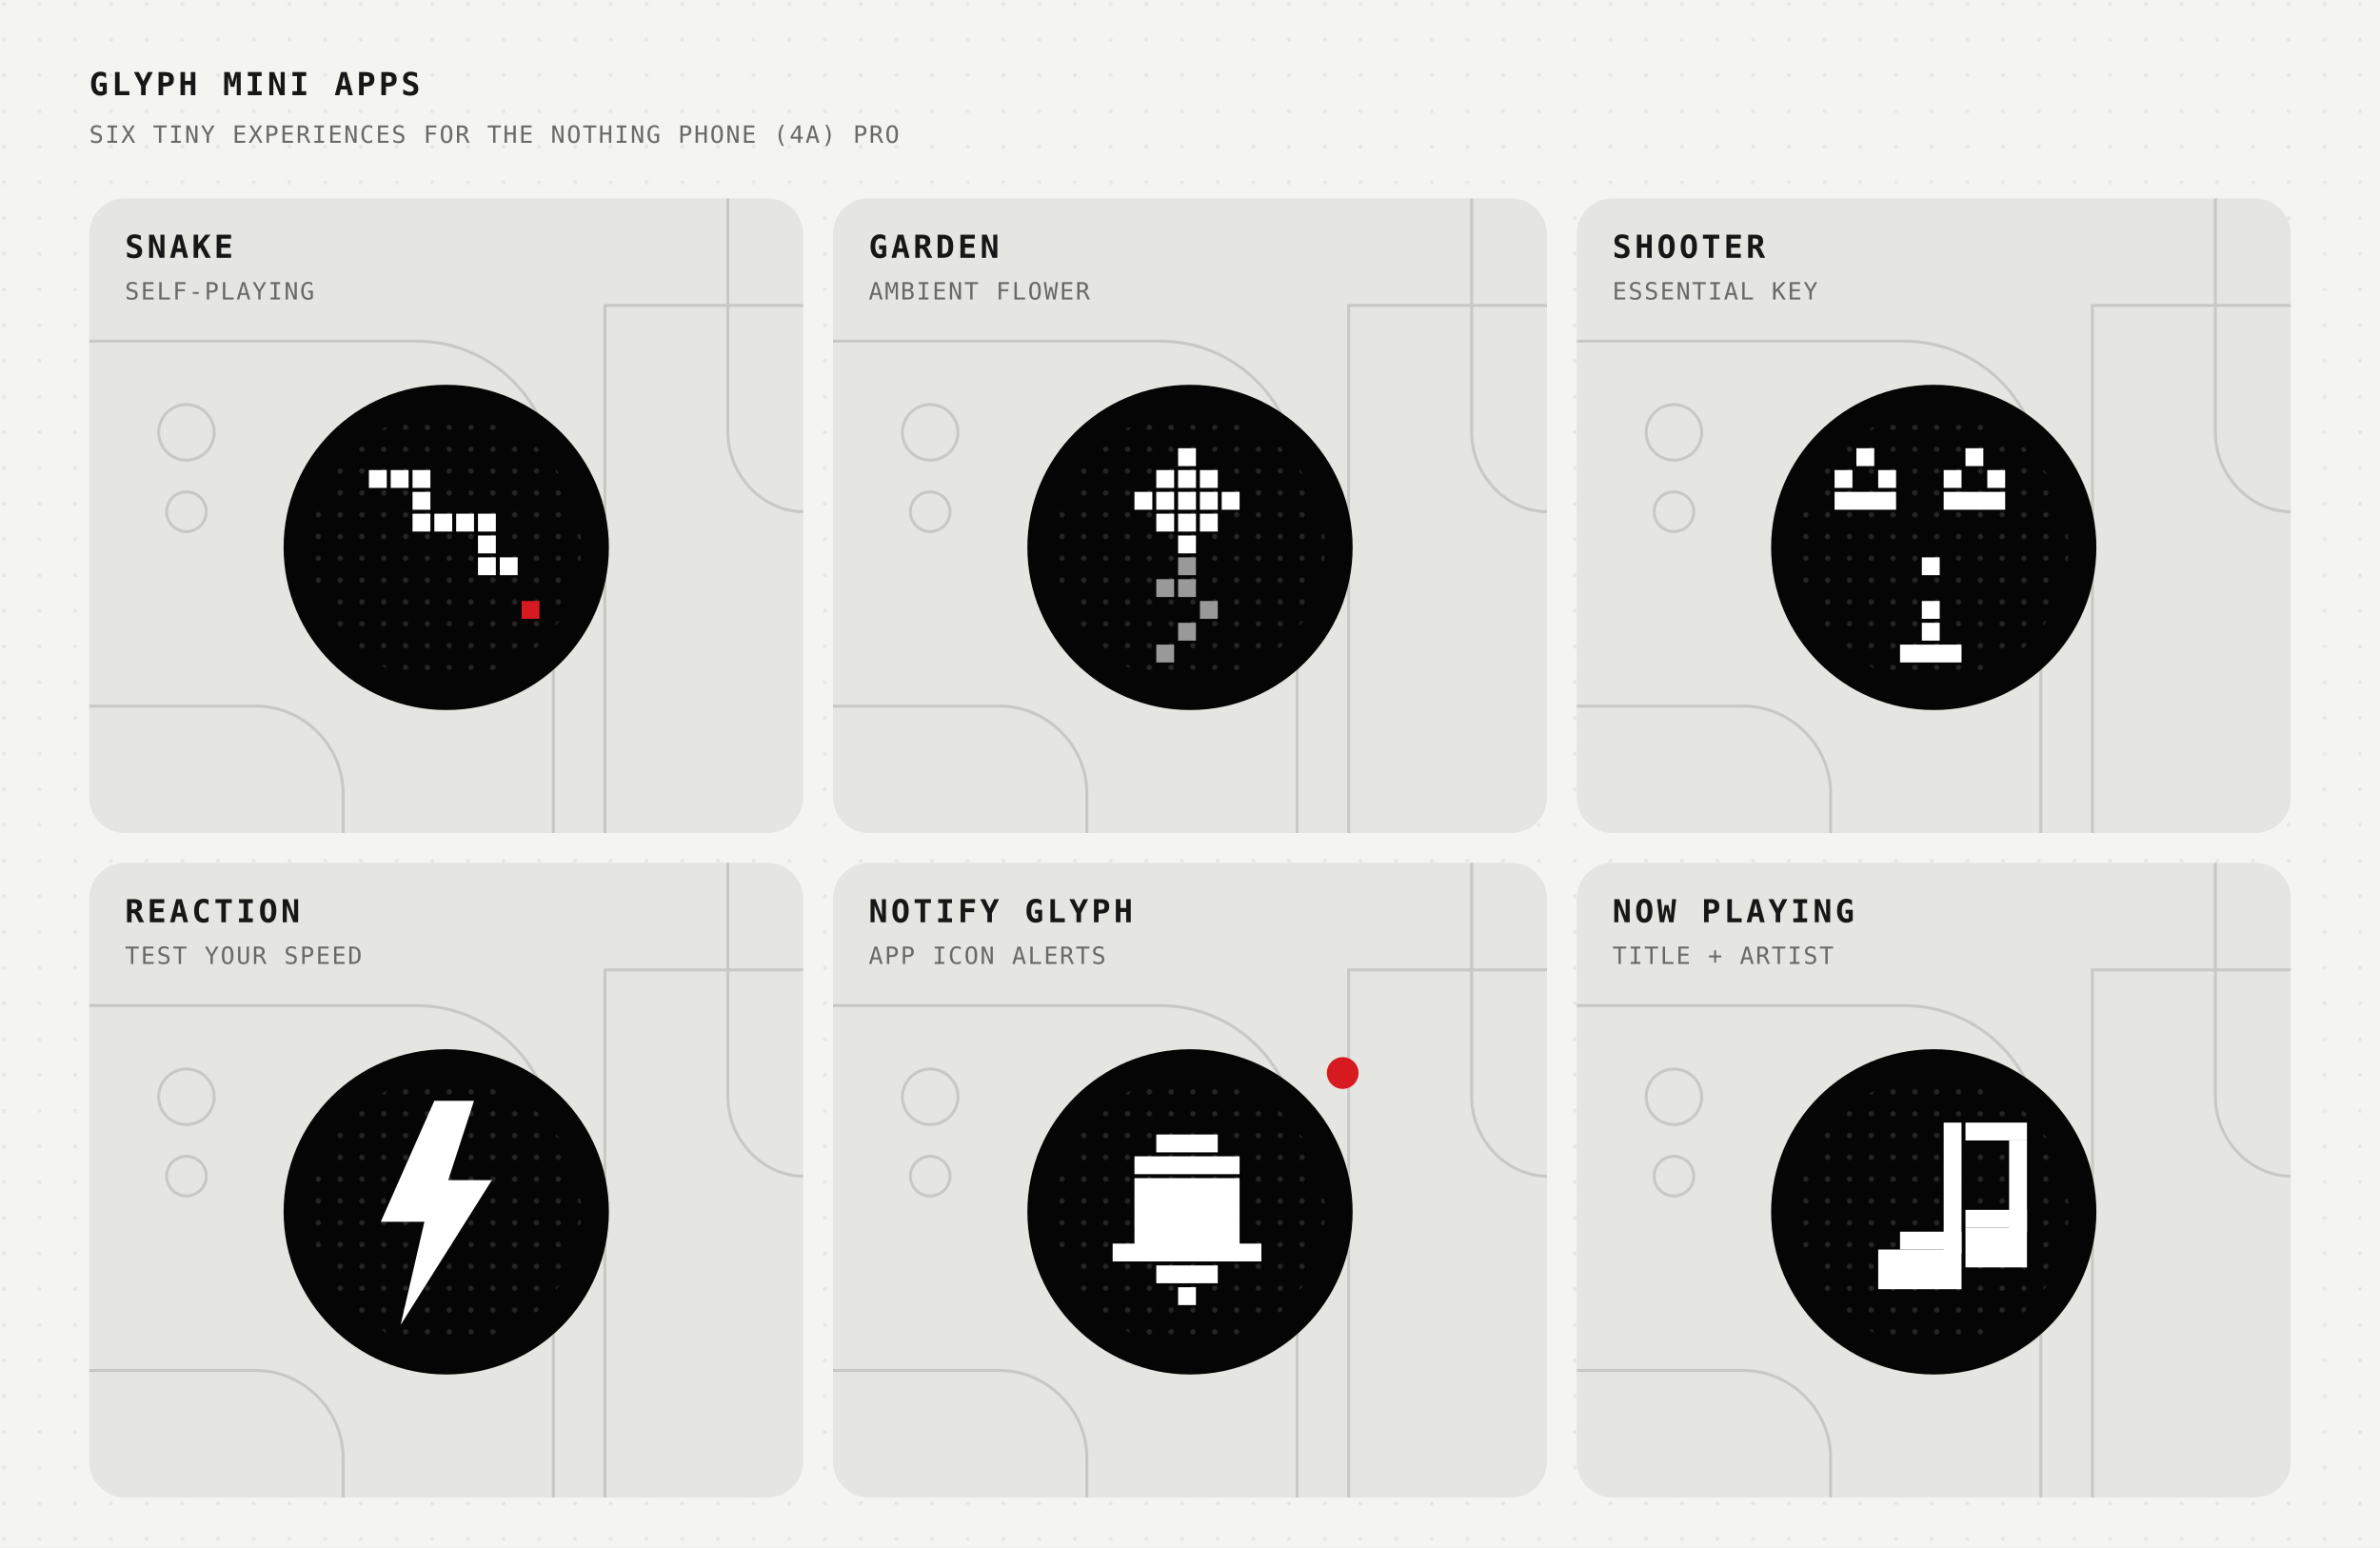
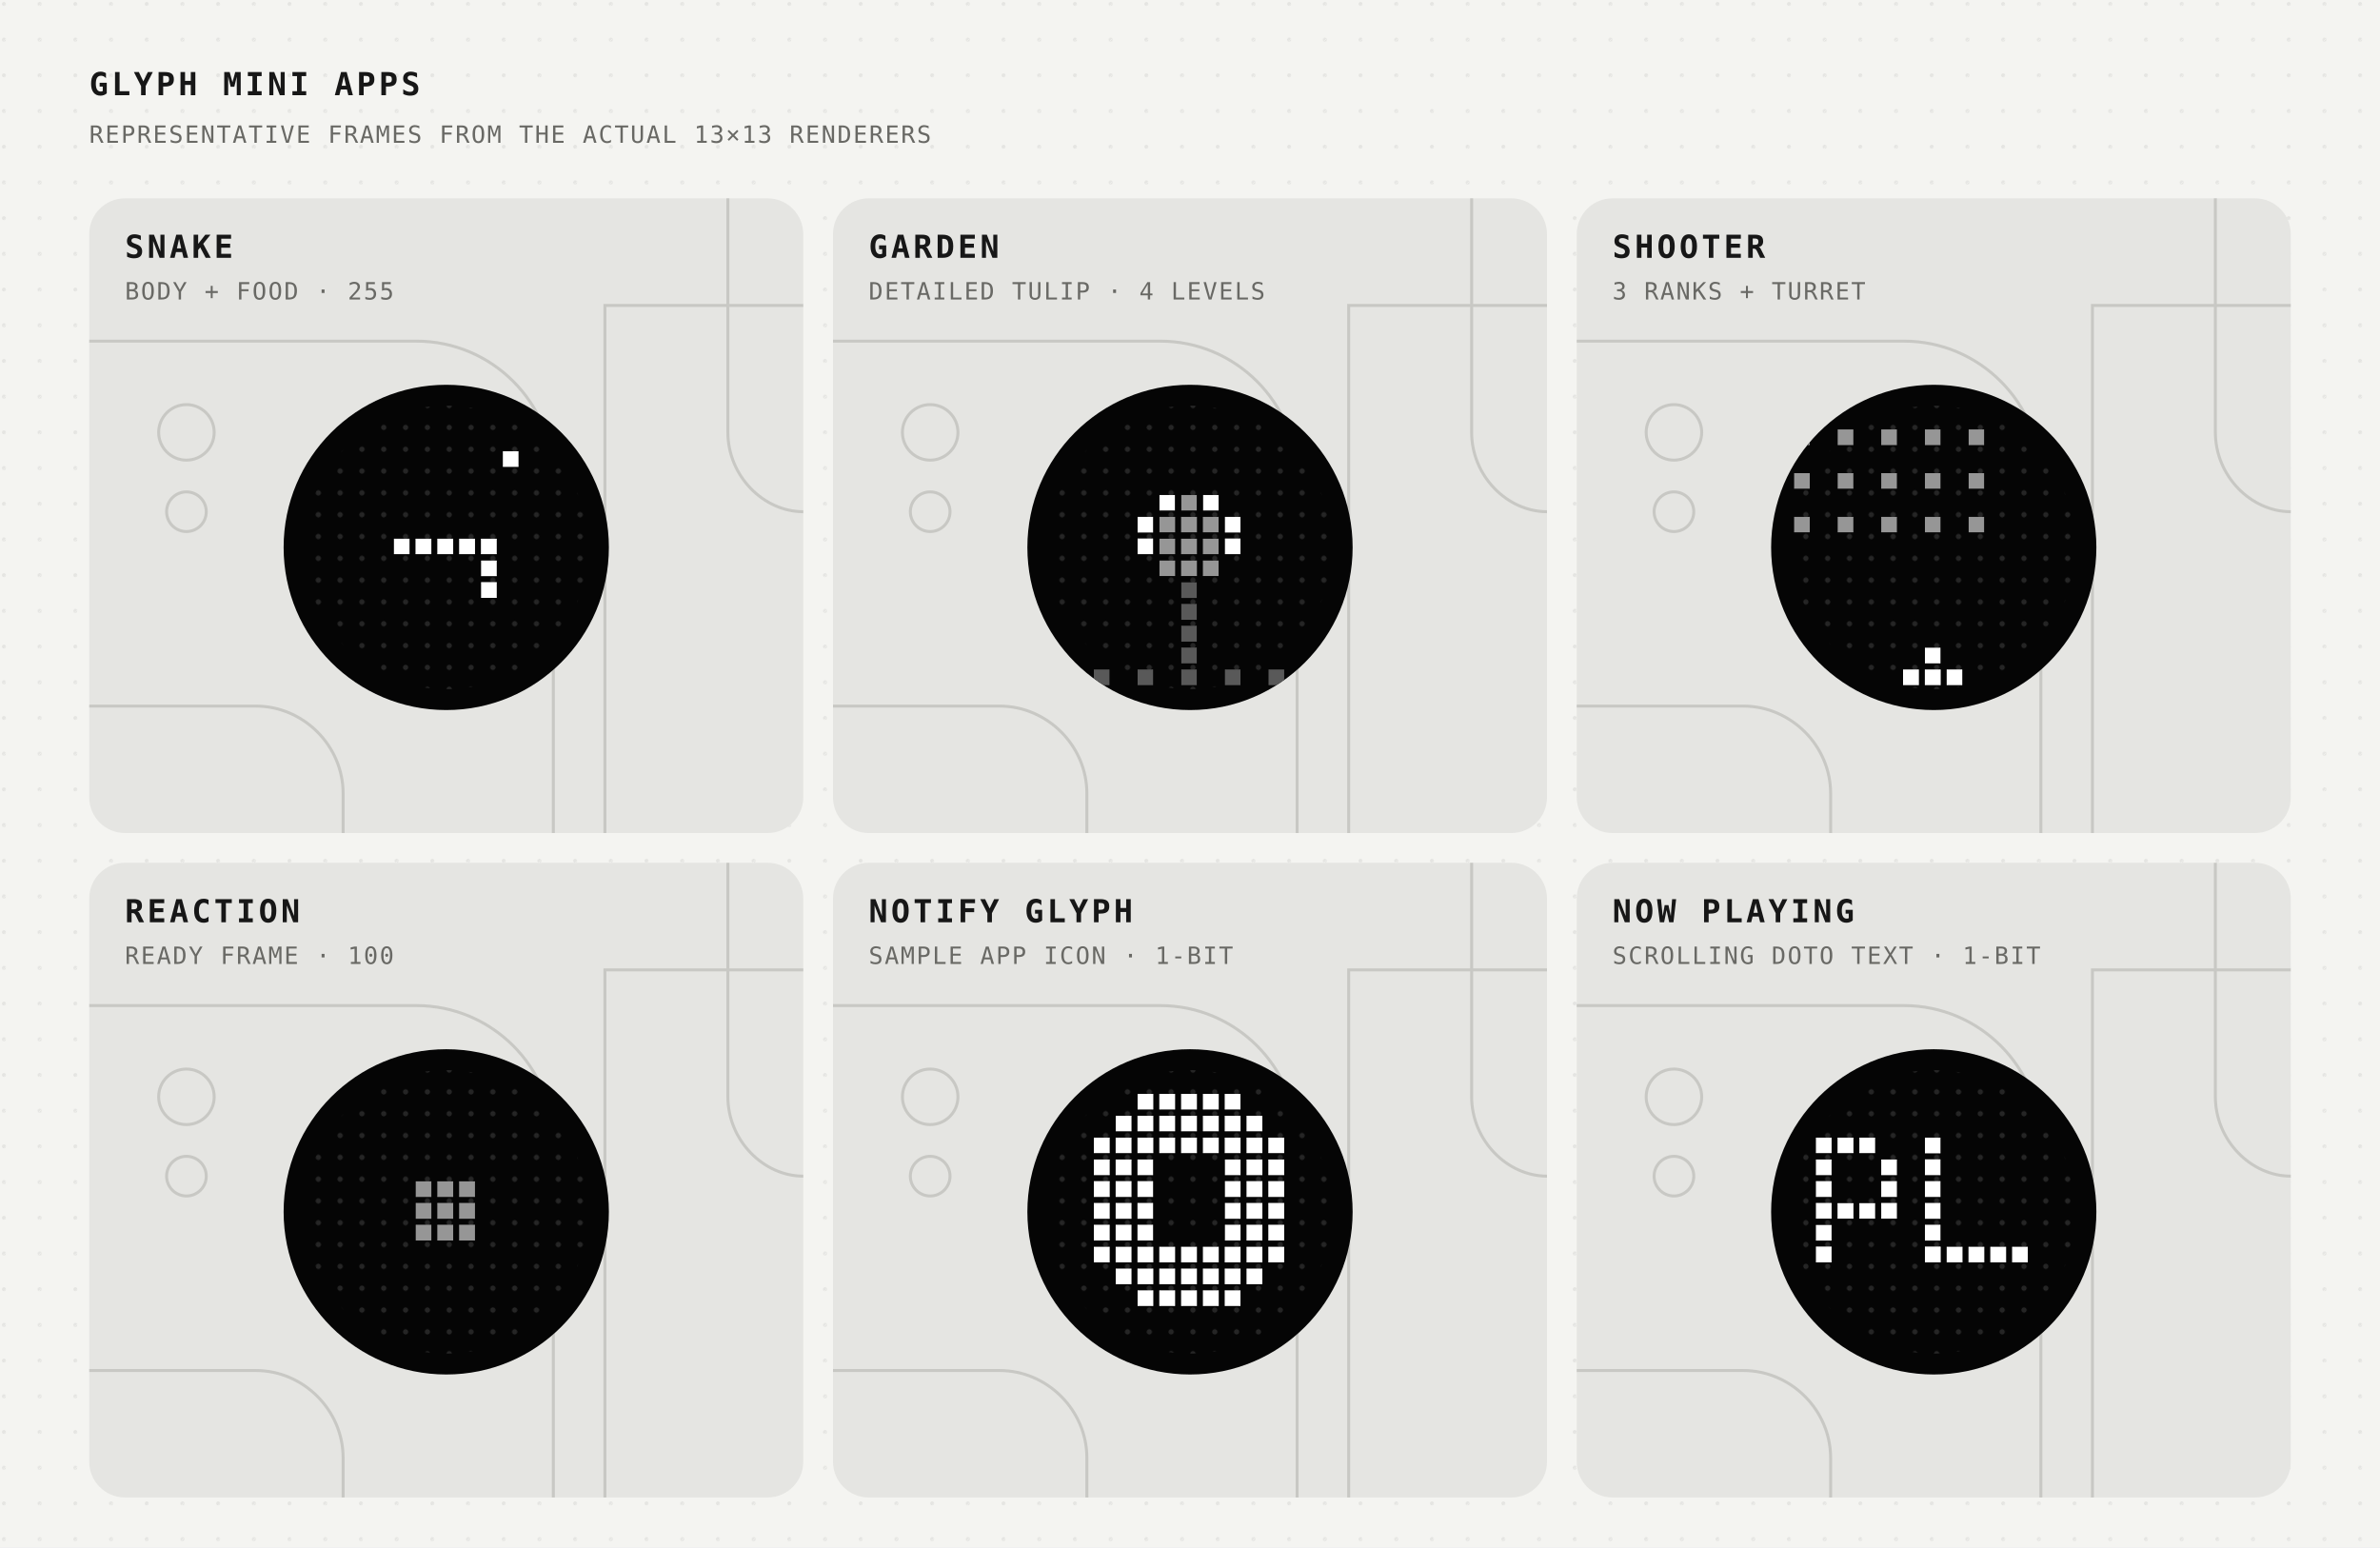
<svg xmlns="http://www.w3.org/2000/svg" width="1200" height="780" viewBox="0 0 1200 780" role="img" aria-labelledby="title desc">
  <defs>
    <pattern id="page-dots" width="18" height="18" patternUnits="userSpaceOnUse">
      <circle cx="2" cy="2" r="1" fill="#d8d8d5" />
    </pattern>
    <pattern id="matrix-dots" width="11" height="11" patternUnits="userSpaceOnUse">
      <circle cx="5.5" cy="5.5" r="1.35" fill="#252525" />
    </pattern>
+     <clipPath id="matrix-clip">
+       <circle cx="71.5" cy="71.5" r="82" />
+     </clipPath>
+     <pattern id="lit-cells" width="11" height="11" patternUnits="userSpaceOnUse">
+       <rect x="1" y="1" width="8" height="8" fill="#fff" />
+     </pattern>
+     <mask id="led-mask">
+       <rect width="143" height="143" fill="url(#lit-cells)" />
+     </mask>
    <symbol id="card-shell" viewBox="0 0 360 320">
      <rect width="360" height="320" rx="18" fill="#e5e5e2" />
      <path d="M0 72h165c38 0 69 31 69 69v179M360 54H260v266M0 256h84c24 0 44 20 44 44v20M322 0v118c0 22 18 40 38 40" fill="none" stroke="#c8c8c4" stroke-width="1.5" />
      <circle cx="49" cy="118" r="14" fill="none" stroke="#c8c8c4" stroke-width="1.5" />
      <circle cx="49" cy="158" r="10" fill="none" stroke="#c8c8c4" stroke-width="1.5" />
      <circle cx="180" cy="176" r="82" fill="#050505" />
-       <circle cx="180" cy="176" r="68" fill="url(#matrix-dots)" />
+       <circle cx="180" cy="176" r="71.5" fill="url(#matrix-dots)" />
    </symbol>
    <style>
-       .name{font:700 16px ui-monospace,SFMono-Regular,Menlo,monospace;letter-spacing:1.6px;fill:#171717}
-       .meta{font:12px ui-monospace,SFMono-Regular,Menlo,monospace;letter-spacing:.8px;fill:#696965}
-       .px{fill:#fff}.dim{fill:#999}.red{fill:#d71920}
+       .name{font:700 16px ui-monospace,SFMono-Regular,Menlo,monospace;letter-spacing:1.6px;fill:#171717}.meta{font:12px ui-monospace,SFMono-Regular,Menlo,monospace;letter-spacing:.8px;fill:#696965}
+       .px{fill:#fff}.mid{fill:#969696}.low{fill:#595959}g[clip-path]{mask:url(#led-mask)}
    </style>
  </defs>
  <rect width="1200" height="780" fill="#f4f4f1" />
  <rect width="1200" height="780" fill="url(#page-dots)" opacity=".55" />
  <text x="45" y="48" class="name" font-size="20">GLYPH MINI APPS</text>
-   <text x="45" y="72" class="meta">SIX TINY EXPERIENCES FOR THE NOTHING PHONE (4A) PRO</text>
+   <text x="45" y="72" class="meta">REPRESENTATIVE FRAMES FROM THE ACTUAL 13×13 RENDERERS</text>
  <g transform="translate(45 100)">
    <use href="#card-shell" width="360" height="320" />
    <text x="18" y="30" class="name">SNAKE</text>
-     <text x="18" y="51" class="meta">SELF-PLAYING</text>
-     <g transform="translate(119 115)">
-       <rect class="px" x="22" y="22" width="9" height="9" />
-       <rect class="px" x="33" y="22" width="9" height="9" />
-       <rect class="px" x="44" y="22" width="9" height="9" />
-       <rect class="px" x="44" y="33" width="9" height="9" />
-       <rect class="px" x="44" y="44" width="9" height="9" />
-       <rect class="px" x="55" y="44" width="9" height="9" />
-       <rect class="px" x="66" y="44" width="9" height="9" />
-       <rect class="px" x="77" y="44" width="9" height="9" />
-       <rect class="px" x="77" y="55" width="9" height="9" />
-       <rect class="px" x="77" y="66" width="9" height="9" />
-       <rect class="px" x="88" y="66" width="9" height="9" />
-       <rect class="red" x="99" y="88" width="9" height="9" />
+     <text x="18" y="51" class="meta">BODY + FOOD · 255</text>
+     <g transform="translate(108.5 104.5)" class="px" clip-path="url(#matrix-clip)">
+       <path d="M100 23h8v8h-8zM45 67h52v8H45zM89 78h8v19h-8z" />
    </g>
  </g>
  <g transform="translate(420 100)">
    <use href="#card-shell" width="360" height="320" />
    <text x="18" y="30" class="name">GARDEN</text>
-     <text x="18" y="51" class="meta">AMBIENT FLOWER</text>
-     <g transform="translate(119 115)">
-       <rect class="px" x="55" y="11" width="9" height="9" />
-       <rect class="px" x="44" y="22" width="9" height="9" />
-       <rect class="px" x="55" y="22" width="9" height="9" />
-       <rect class="px" x="66" y="22" width="9" height="9" />
-       <rect class="px" x="33" y="33" width="9" height="9" />
-       <rect class="px" x="44" y="33" width="9" height="9" />
-       <rect class="px" x="55" y="33" width="9" height="9" />
-       <rect class="px" x="66" y="33" width="9" height="9" />
-       <rect class="px" x="77" y="33" width="9" height="9" />
-       <rect class="px" x="44" y="44" width="9" height="9" />
-       <rect class="px" x="55" y="44" width="9" height="9" />
-       <rect class="px" x="66" y="44" width="9" height="9" />
-       <rect class="px" x="55" y="55" width="9" height="9" />
-       <rect class="dim" x="55" y="66" width="9" height="9" />
-       <rect class="dim" x="55" y="77" width="9" height="9" />
-       <rect class="dim" x="44" y="77" width="9" height="9" />
-       <rect class="dim" x="66" y="88" width="9" height="9" />
-       <rect class="dim" x="55" y="99" width="9" height="9" />
-       <rect class="dim" x="44" y="110" width="9" height="9" />
+     <text x="18" y="51" class="meta">DETAILED TULIP · 4 LEVELS</text>
+     <g transform="translate(108.5 104.5)" clip-path="url(#matrix-clip)">
+       <path class="px" d="M56 45h8v8h-8zM78 45h8v8h-8zM45 56h8v19h-8zM89 56h8v19h-8z" />
+       <path class="mid" d="M67 45h8v8h-8zM56 56h30v8H56zM56 67h30v8H56zM56 78h30v8H56z" />
+       <path class="low" d="M67 89h8v41h-8zM1 133h8v8H1zM23 133h8v8h-8zM45 133h8v8h-8zM67 133h8v8h-8zM89 133h8v8h-8zM111 133h8v8h-8zM133 133h8v8h-8z" />
    </g>
  </g>
  <g transform="translate(795 100)">
    <use href="#card-shell" width="360" height="320" />
    <text x="18" y="30" class="name">SHOOTER</text>
-     <text x="18" y="51" class="meta">ESSENTIAL KEY</text>
-     <g transform="translate(119 115)">
-       <g class="px">
-         <rect x="11" y="22" width="9" height="9" />
-         <rect x="22" y="11" width="9" height="9" />
-         <rect x="33" y="22" width="9" height="9" />
-         <rect x="11" y="33" width="31" height="9" />
-         <rect x="66" y="22" width="9" height="9" />
-         <rect x="77" y="11" width="9" height="9" />
-         <rect x="88" y="22" width="9" height="9" />
-         <rect x="66" y="33" width="31" height="9" />
-         <rect x="55" y="66" width="9" height="9" />
-         <rect x="55" y="88" width="9" height="9" />
-         <rect x="44" y="110" width="31" height="9" />
-         <rect x="55" y="99" width="9" height="9" />
-       </g>
+     <text x="18" y="51" class="meta">3 RANKS + TURRET</text>
+     <g transform="translate(108.5 104.5)" clip-path="url(#matrix-clip)">
+       <path class="mid" d="M1 12h8v8H1zM23 12h8v8h-8zM45 12h8v8h-8zM67 12h8v8h-8zM89 12h8v8h-8zM1 34h8v8H1zM23 34h8v8h-8zM45 34h8v8h-8zM67 34h8v8h-8zM89 34h8v8h-8zM1 56h8v8H1zM23 56h8v8h-8zM45 56h8v8h-8zM67 56h8v8h-8zM89 56h8v8h-8z" />
+       <path class="px" d="M67 122h8v8h-8zM56 133h30v8H56z" />
    </g>
  </g>
  <g transform="translate(45 435)">
    <use href="#card-shell" width="360" height="320" />
    <text x="18" y="30" class="name">REACTION</text>
-     <text x="18" y="51" class="meta">TEST YOUR SPEED</text>
-     <g transform="translate(119 115)" class="px">
-       <path d="M55 5h20L62 45h22L38 118l12-52H28z" />
+     <text x="18" y="51" class="meta">READY FRAME · 100</text>
+     <g transform="translate(108.5 104.5)" class="mid" clip-path="url(#matrix-clip)">
+       <path d="M56 56h30v30H56z" />
    </g>
  </g>
  <g transform="translate(420 435)">
    <use href="#card-shell" width="360" height="320" />
    <text x="18" y="30" class="name">NOTIFY GLYPH</text>
-     <text x="18" y="51" class="meta">APP ICON ALERTS</text>
-     <g transform="translate(119 115)" class="px">
-       <rect x="44" y="22" width="31" height="9" />
-       <rect x="33" y="33" width="53" height="9" />
-       <rect x="33" y="44" width="53" height="42" />
-       <rect x="22" y="77" width="75" height="9" />
-       <rect x="44" y="88" width="31" height="9" />
-       <rect x="55" y="99" width="9" height="9" />
+     <text x="18" y="51" class="meta">SAMPLE APP ICON · 1-BIT</text>
+     <g transform="translate(108.5 104.5)" class="px" clip-path="url(#matrix-clip)">
+       <path d="M45 12h52v8H45zM34 23h74v8H34zM23 34h96v8H23zM23 45h30v41H23zM89 45h30v41H89zM23 89h96v8H23zM34 100h74v8H34zM45 111h52v8H45z" />
    </g>
-     <circle cx="257" cy="106" r="8" class="red" />
  </g>
  <g transform="translate(795 435)">
    <use href="#card-shell" width="360" height="320" />
    <text x="18" y="30" class="name">NOW PLAYING</text>
-     <text x="18" y="51" class="meta">TITLE + ARTIST</text>
-     <g transform="translate(119 115)" class="px">
-       <rect x="66" y="16" width="9" height="66" />
-       <rect x="77" y="16" width="31" height="9" />
-       <rect x="99" y="25" width="9" height="46" />
-       <rect x="44" y="71" width="31" height="9" />
-       <rect x="33" y="80" width="42" height="20" />
-       <rect x="77" y="60" width="31" height="9" />
-       <rect x="77" y="69" width="31" height="20" />
+     <text x="18" y="51" class="meta">SCROLLING DOTO TEXT · 1-BIT</text>
+     <g transform="translate(108.5 104.5)" class="px" clip-path="url(#matrix-clip)">
+       <path d="M12 34h30v8H12zM67 34h8v63h-8zM12 45h8v30h-8zM45 45h8v30h-8zM12 67h30v8H12zM12 78h8v19h-8zM67 89h52v8H67z" />
    </g>
  </g>
</svg>
